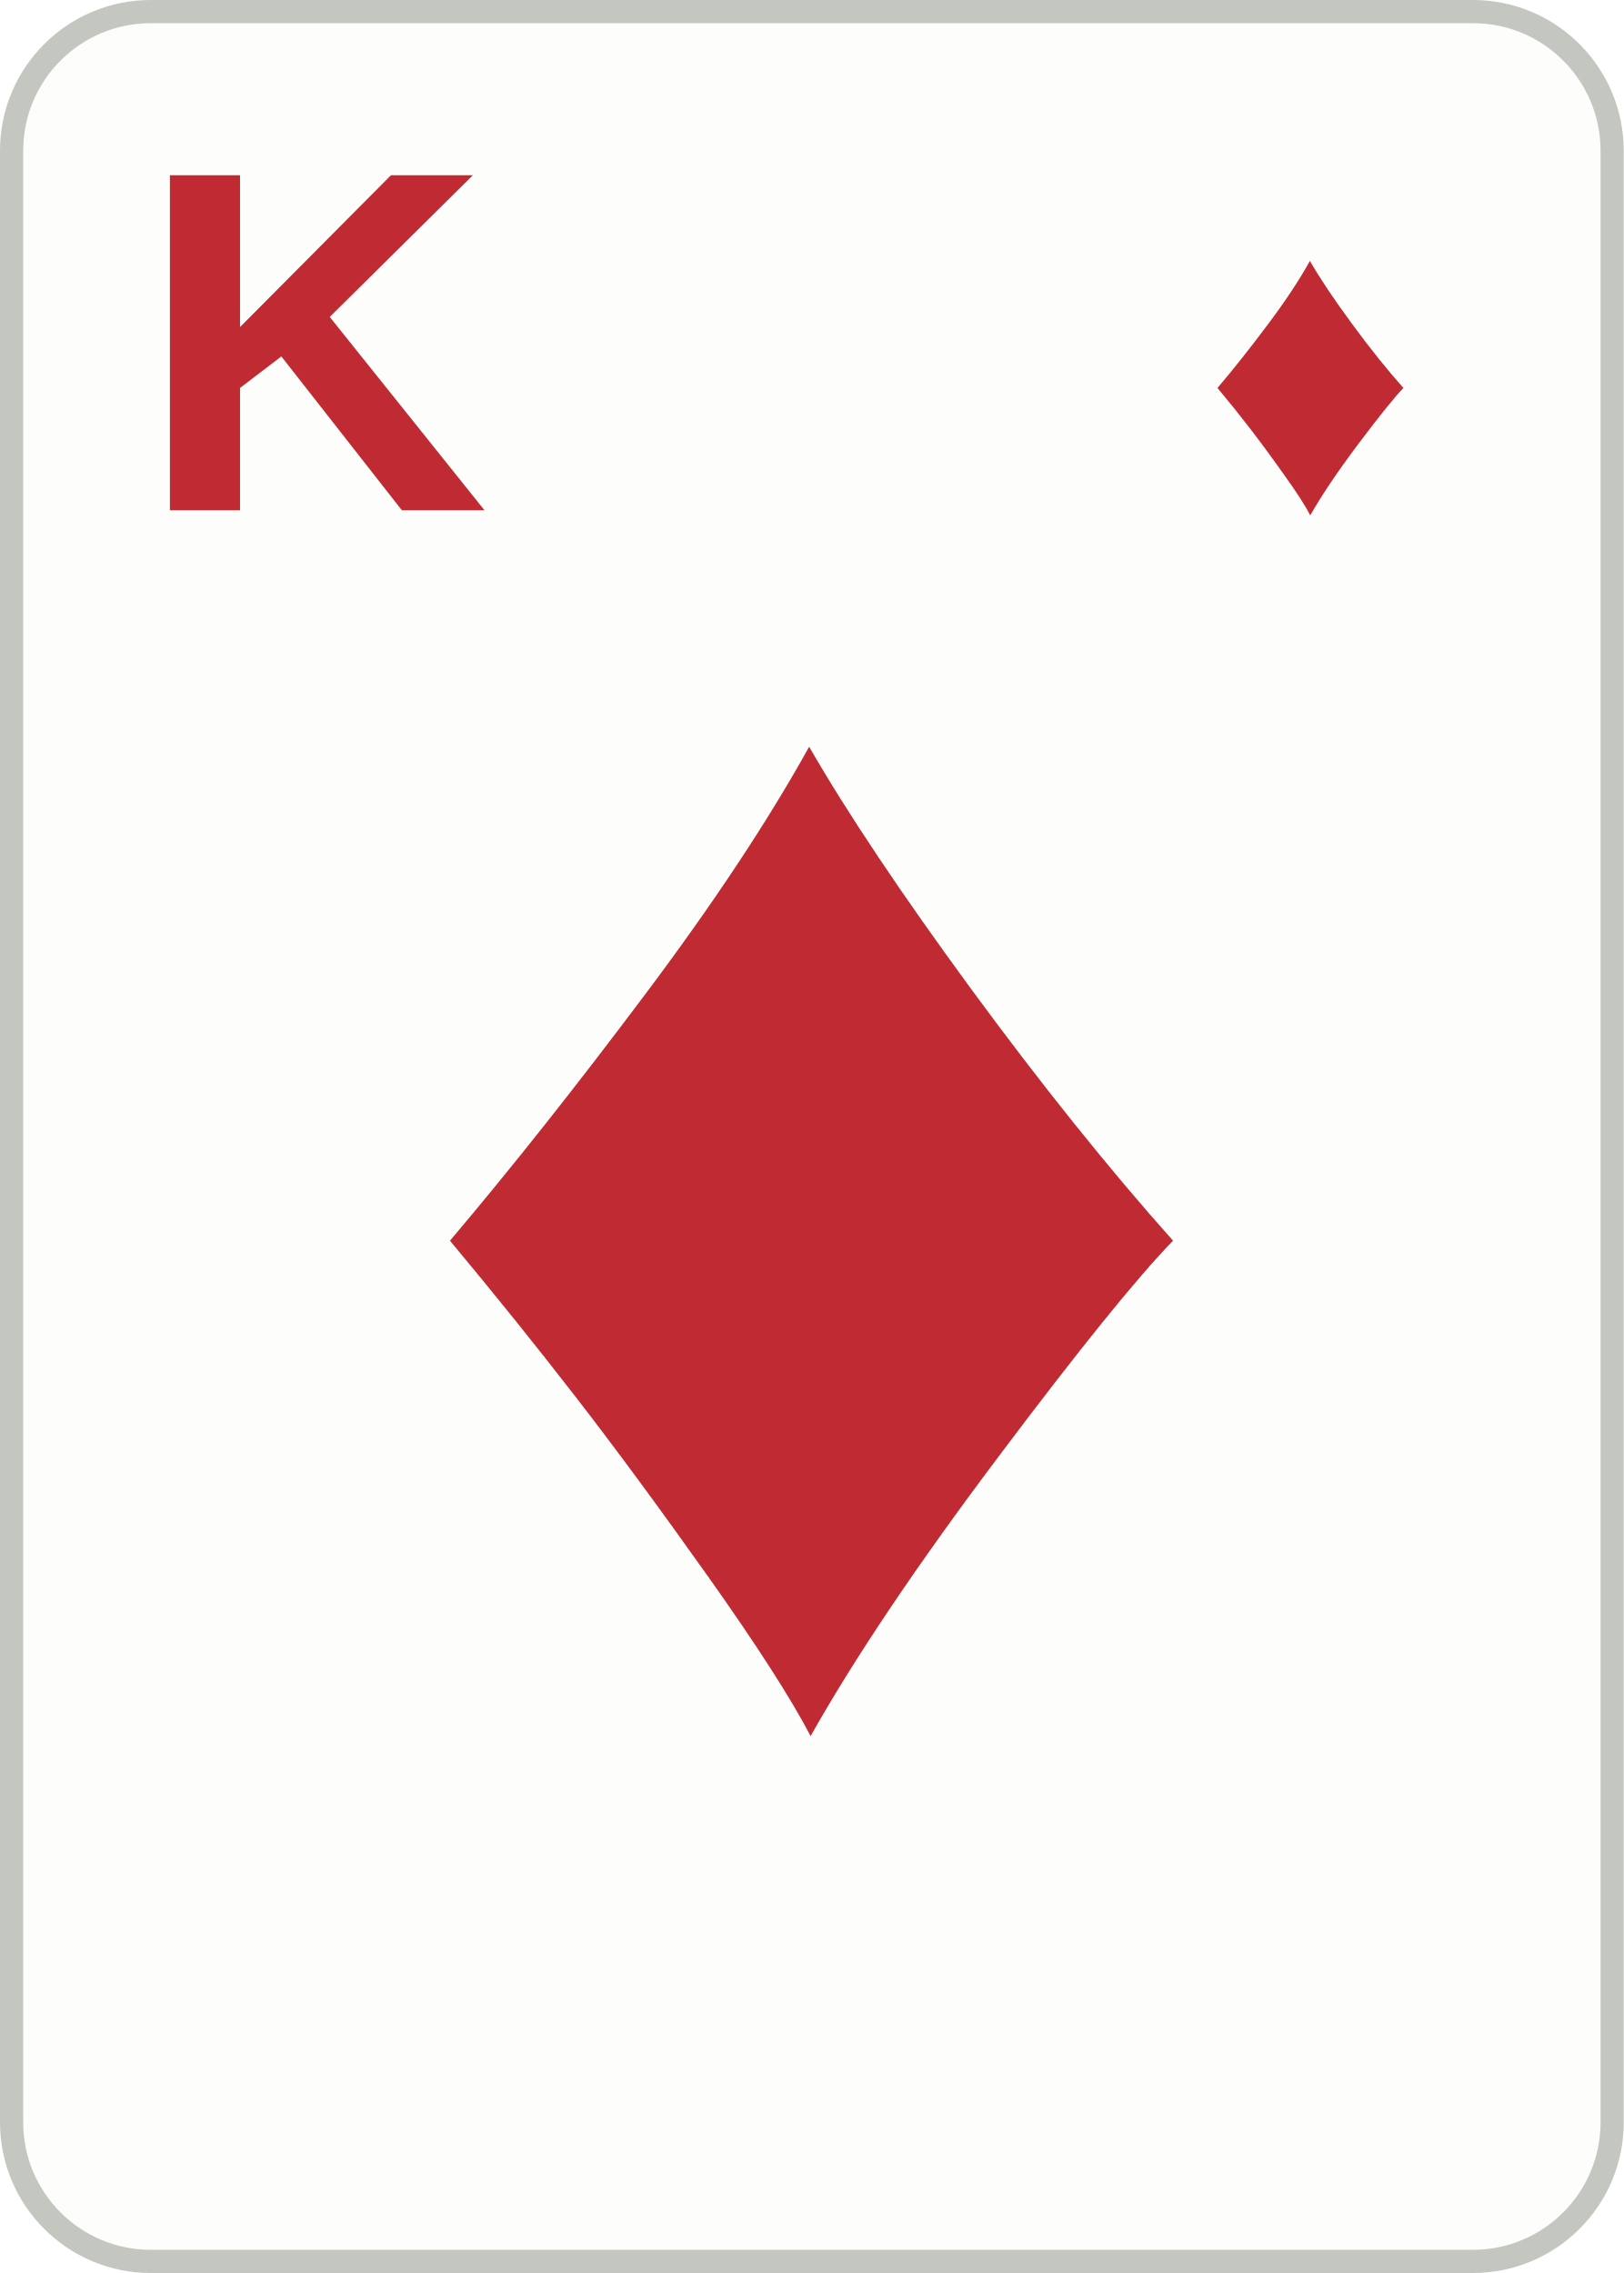
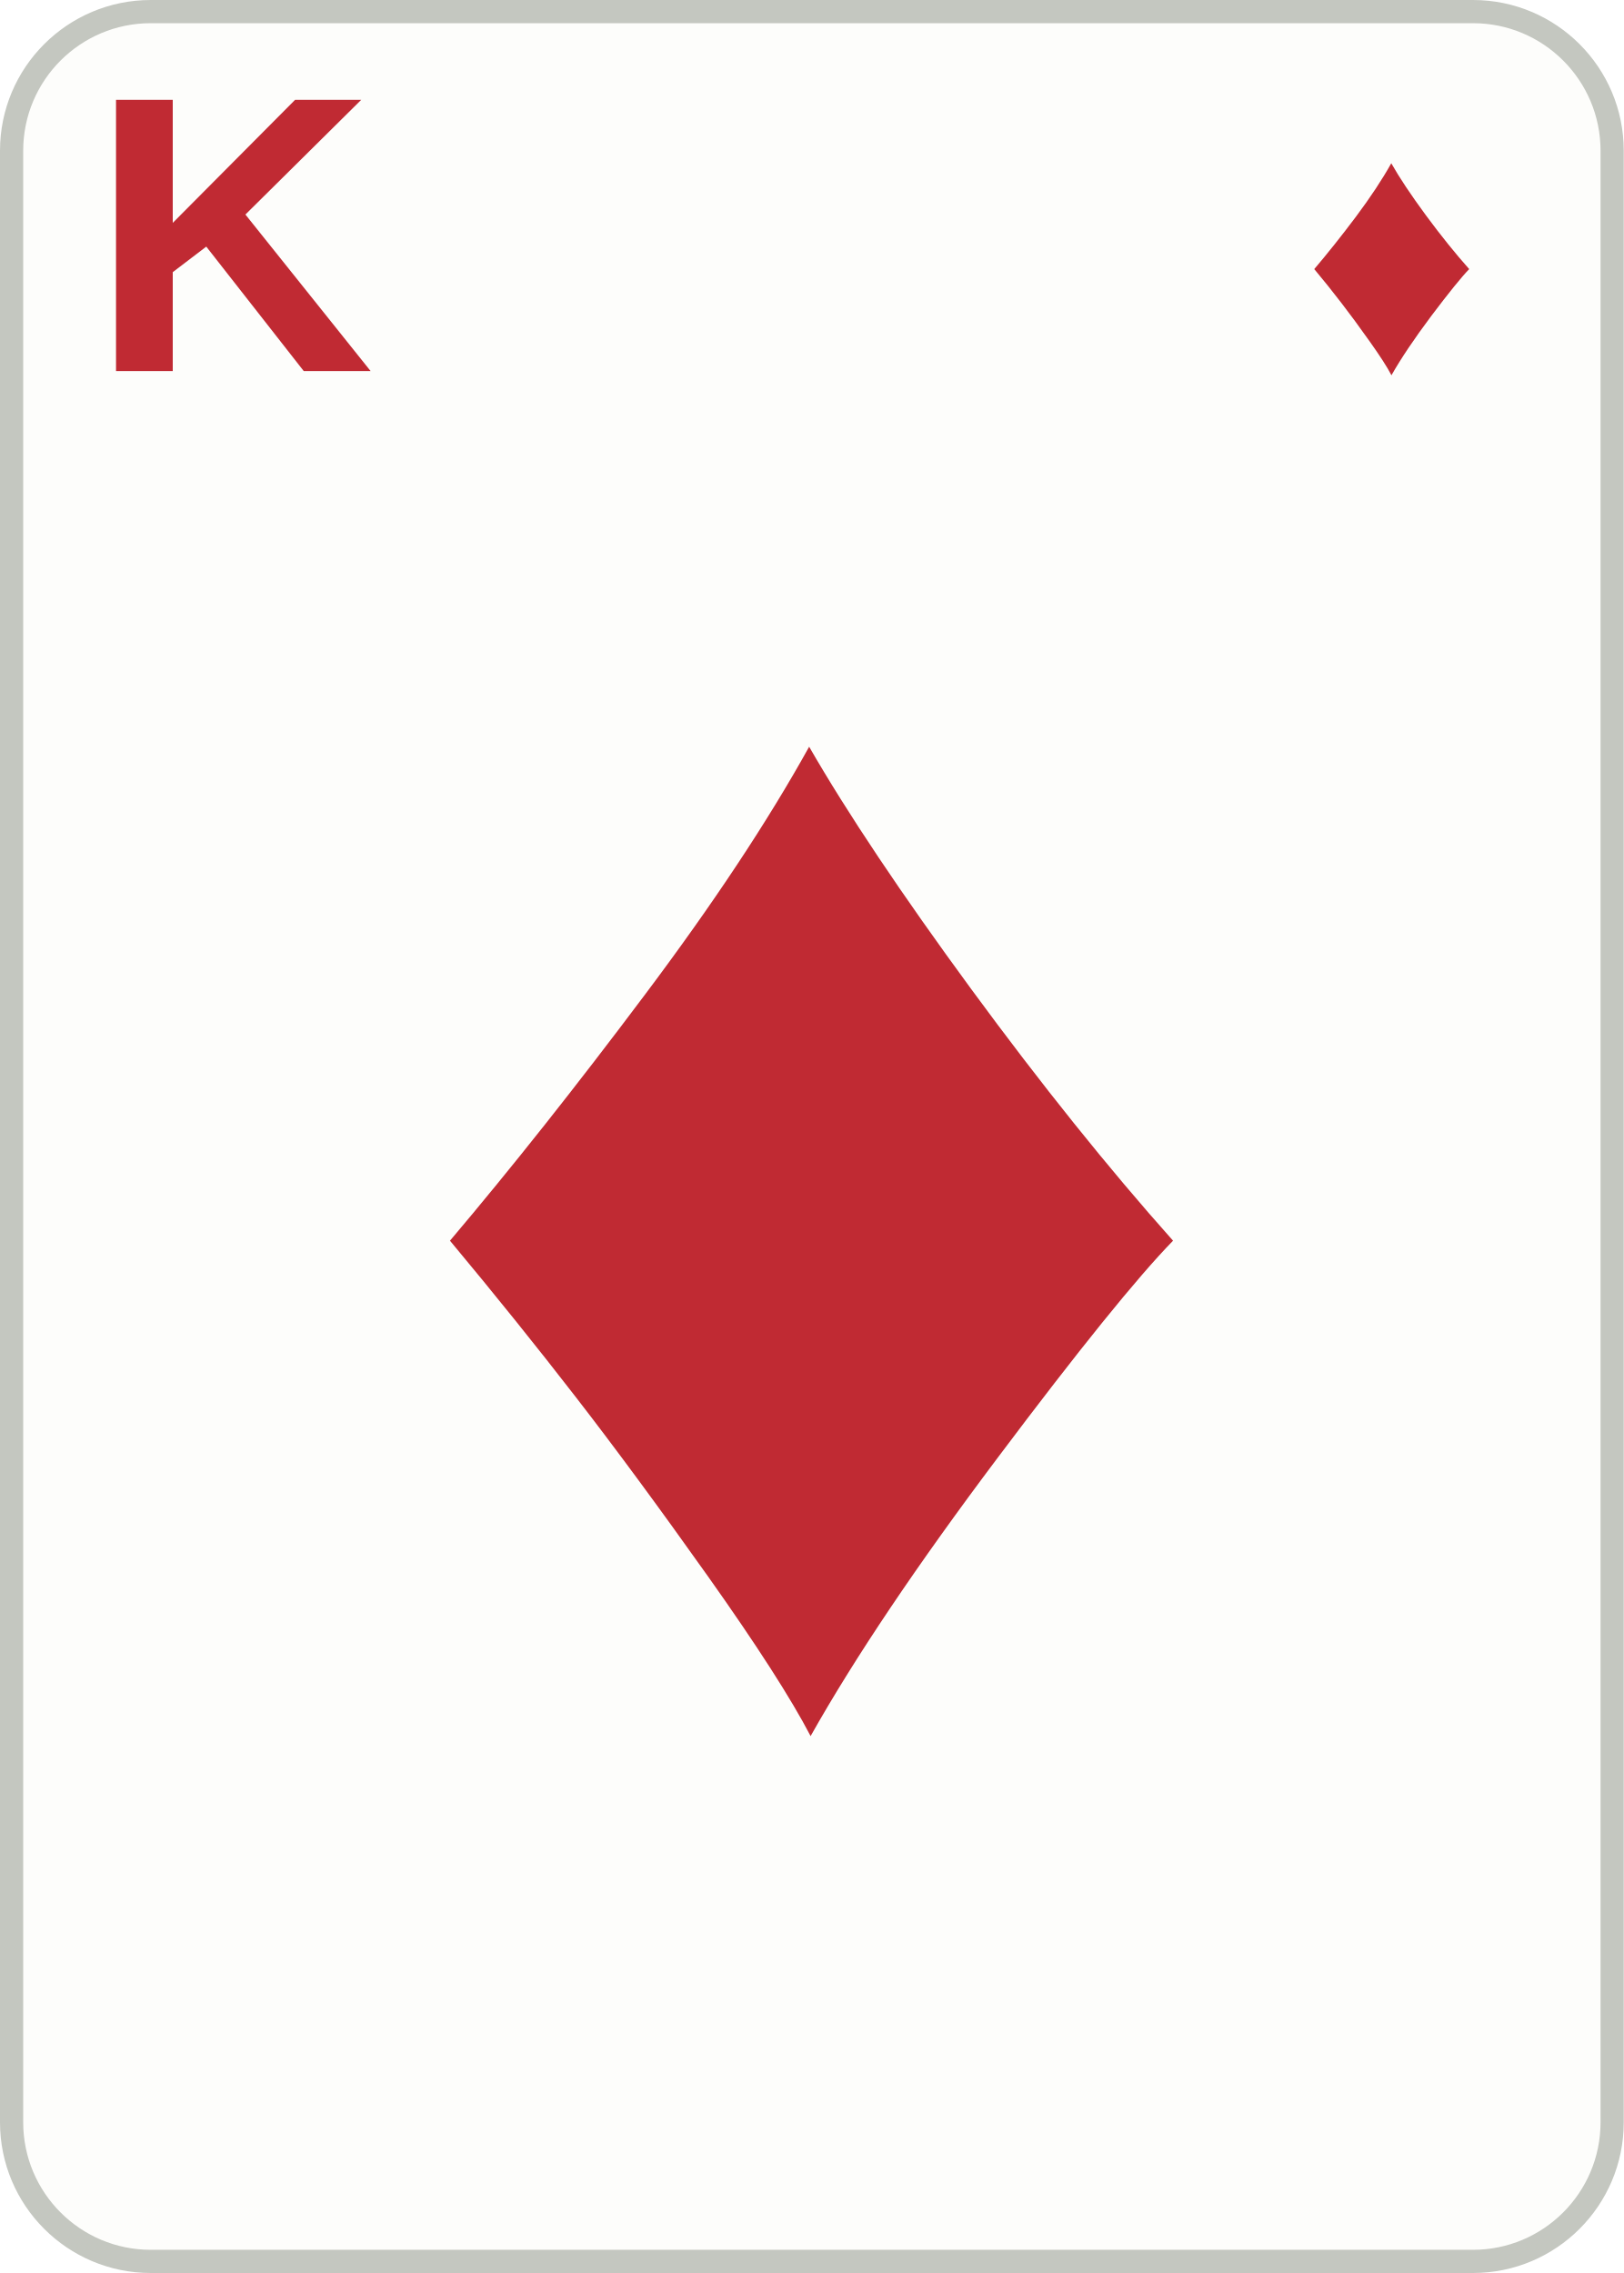
<svg xmlns="http://www.w3.org/2000/svg" viewBox="0 0 140 196">
  <rect x="1" y="1" width="138" height="194" rx="12" fill="#fdfdfb" stroke="#c4c7c0" stroke-width="2" />
  <g font-family="Arial,Helvetica,sans-serif" font-weight="700">
-     <text x="27" y="44" font-size="42" text-anchor="middle" fill="#c02a33">K</text>
-     <text x="113" y="44" font-size="36" text-anchor="middle" fill="#c02a33">♦</text>
+     <text x="20" y="32" font-size="34" text-anchor="middle" fill="#c02a33">K</text>
+     <text x="120" y="32" font-size="30" text-anchor="middle" fill="#c02a33">♦</text>
    <text x="70" y="148" font-size="140" text-anchor="middle" fill="#c02a33">♦</text>
  </g>
</svg>
